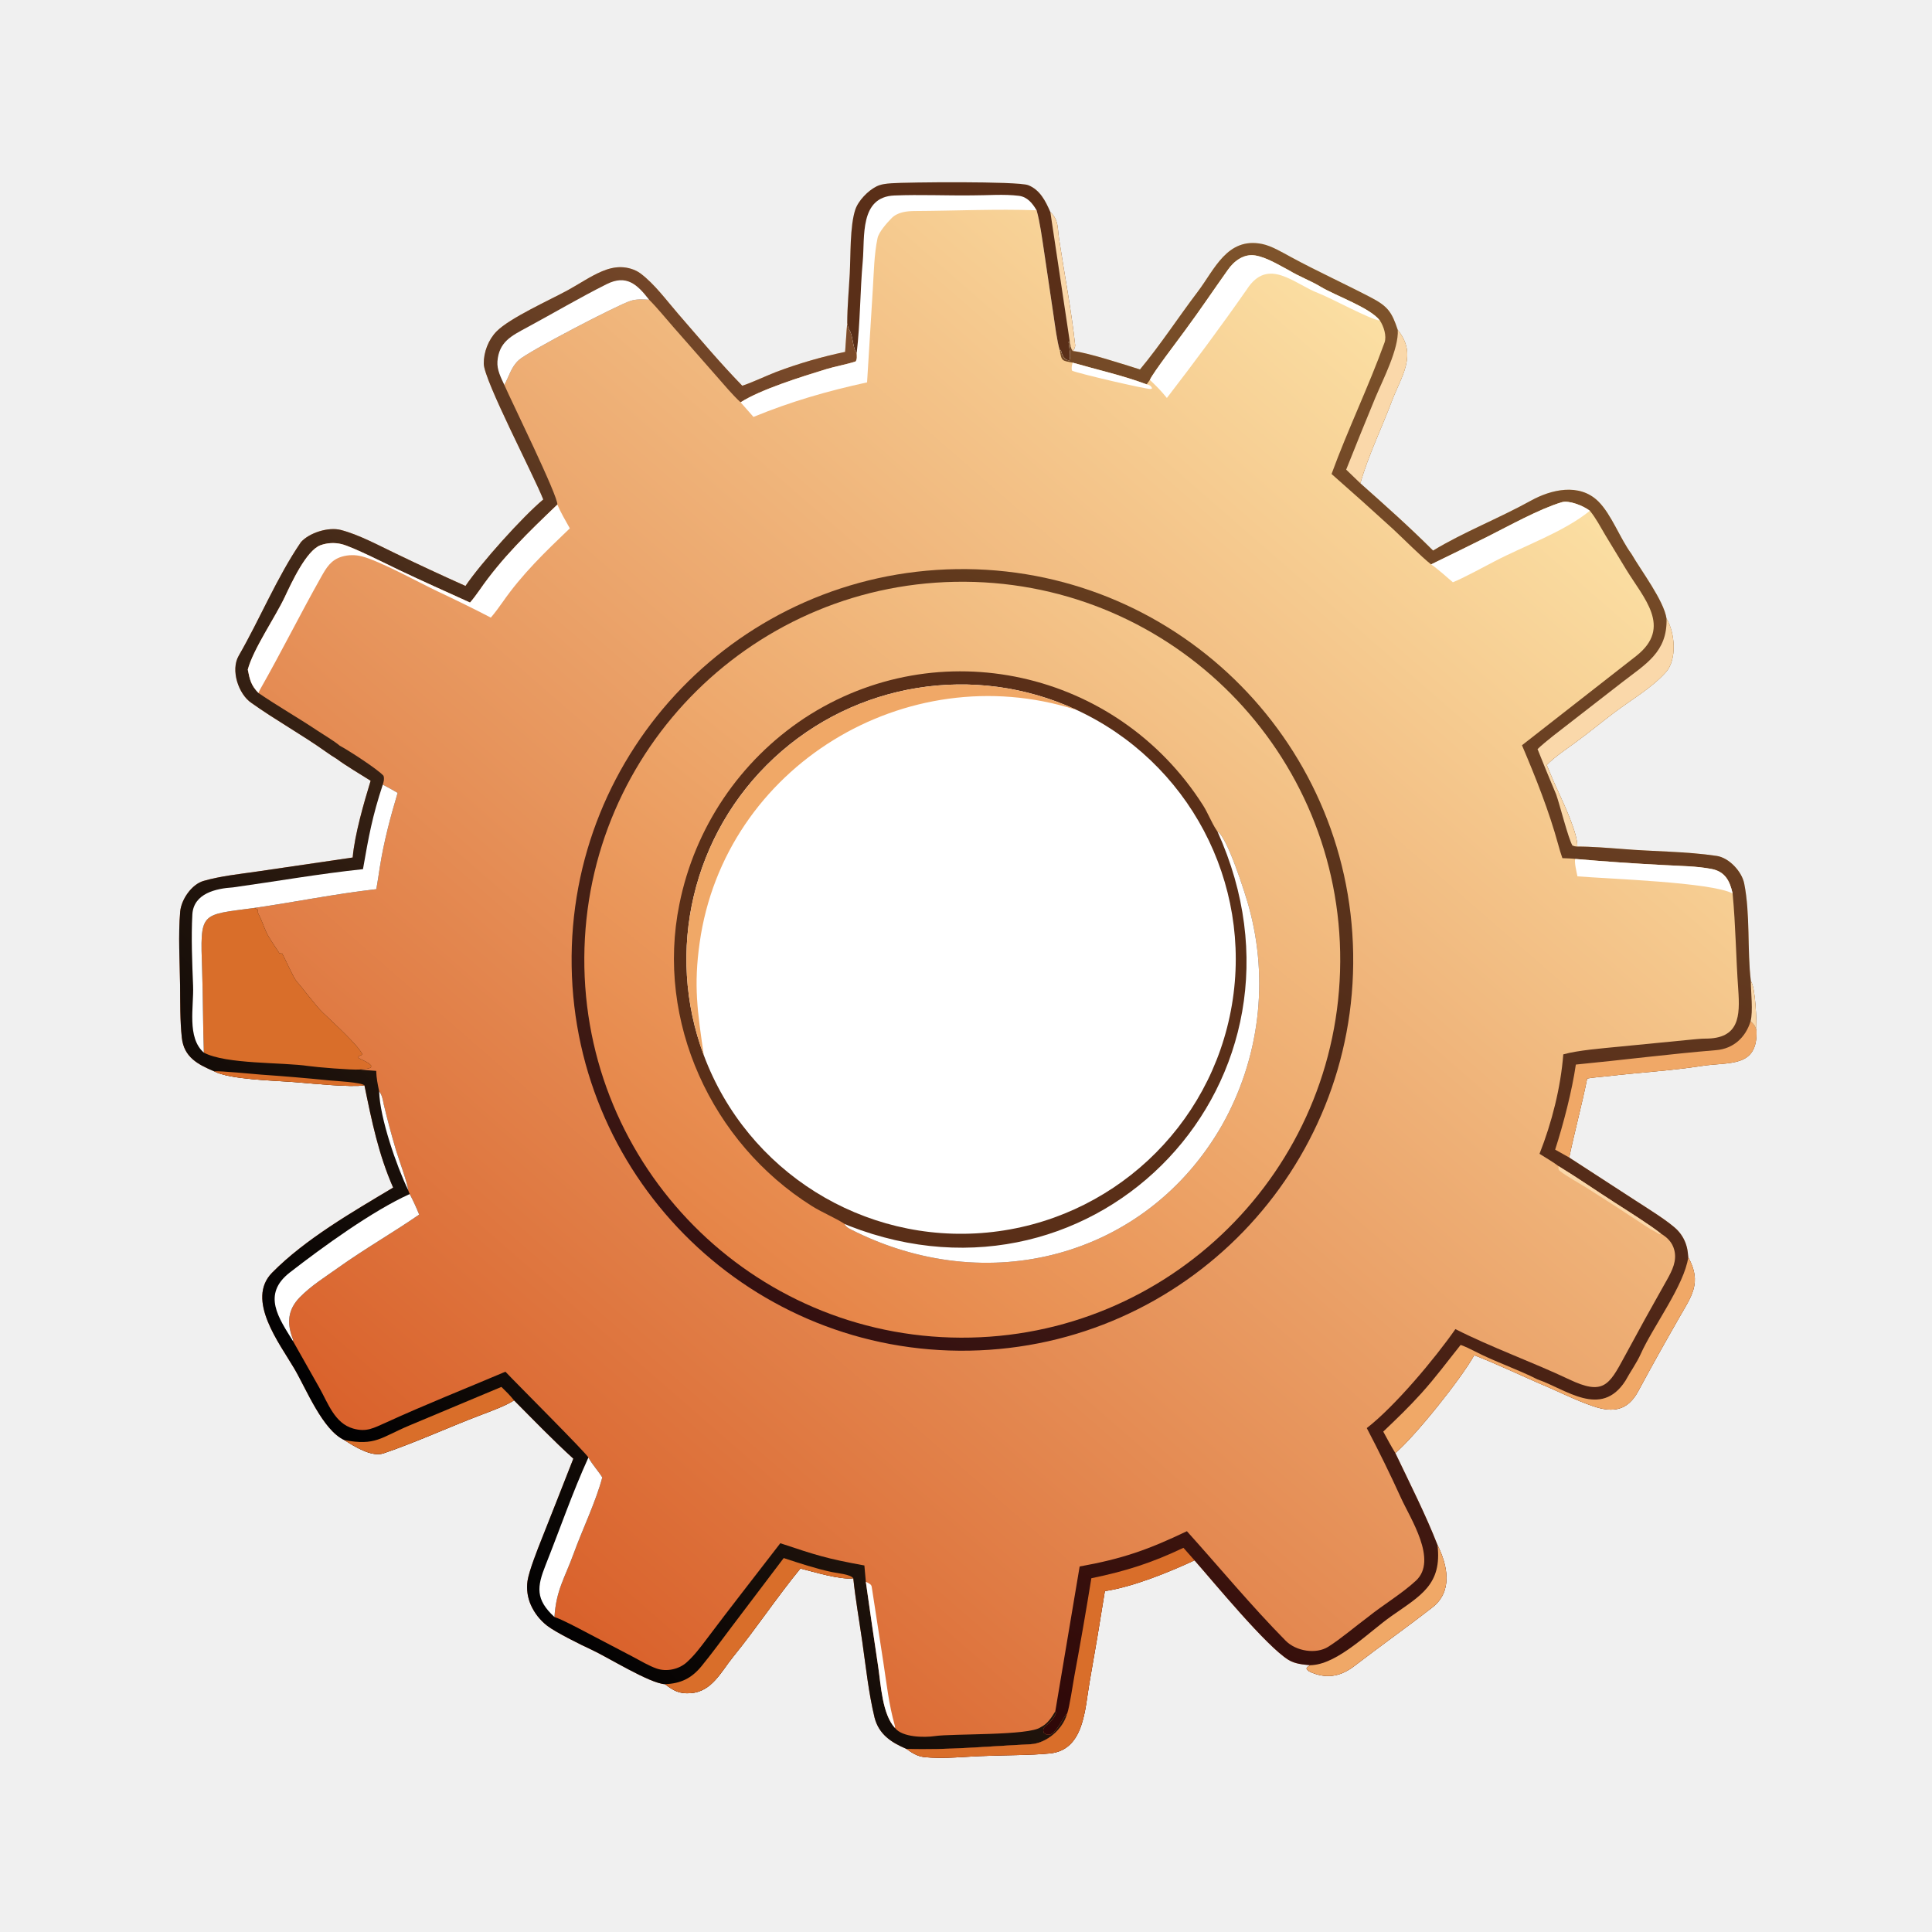
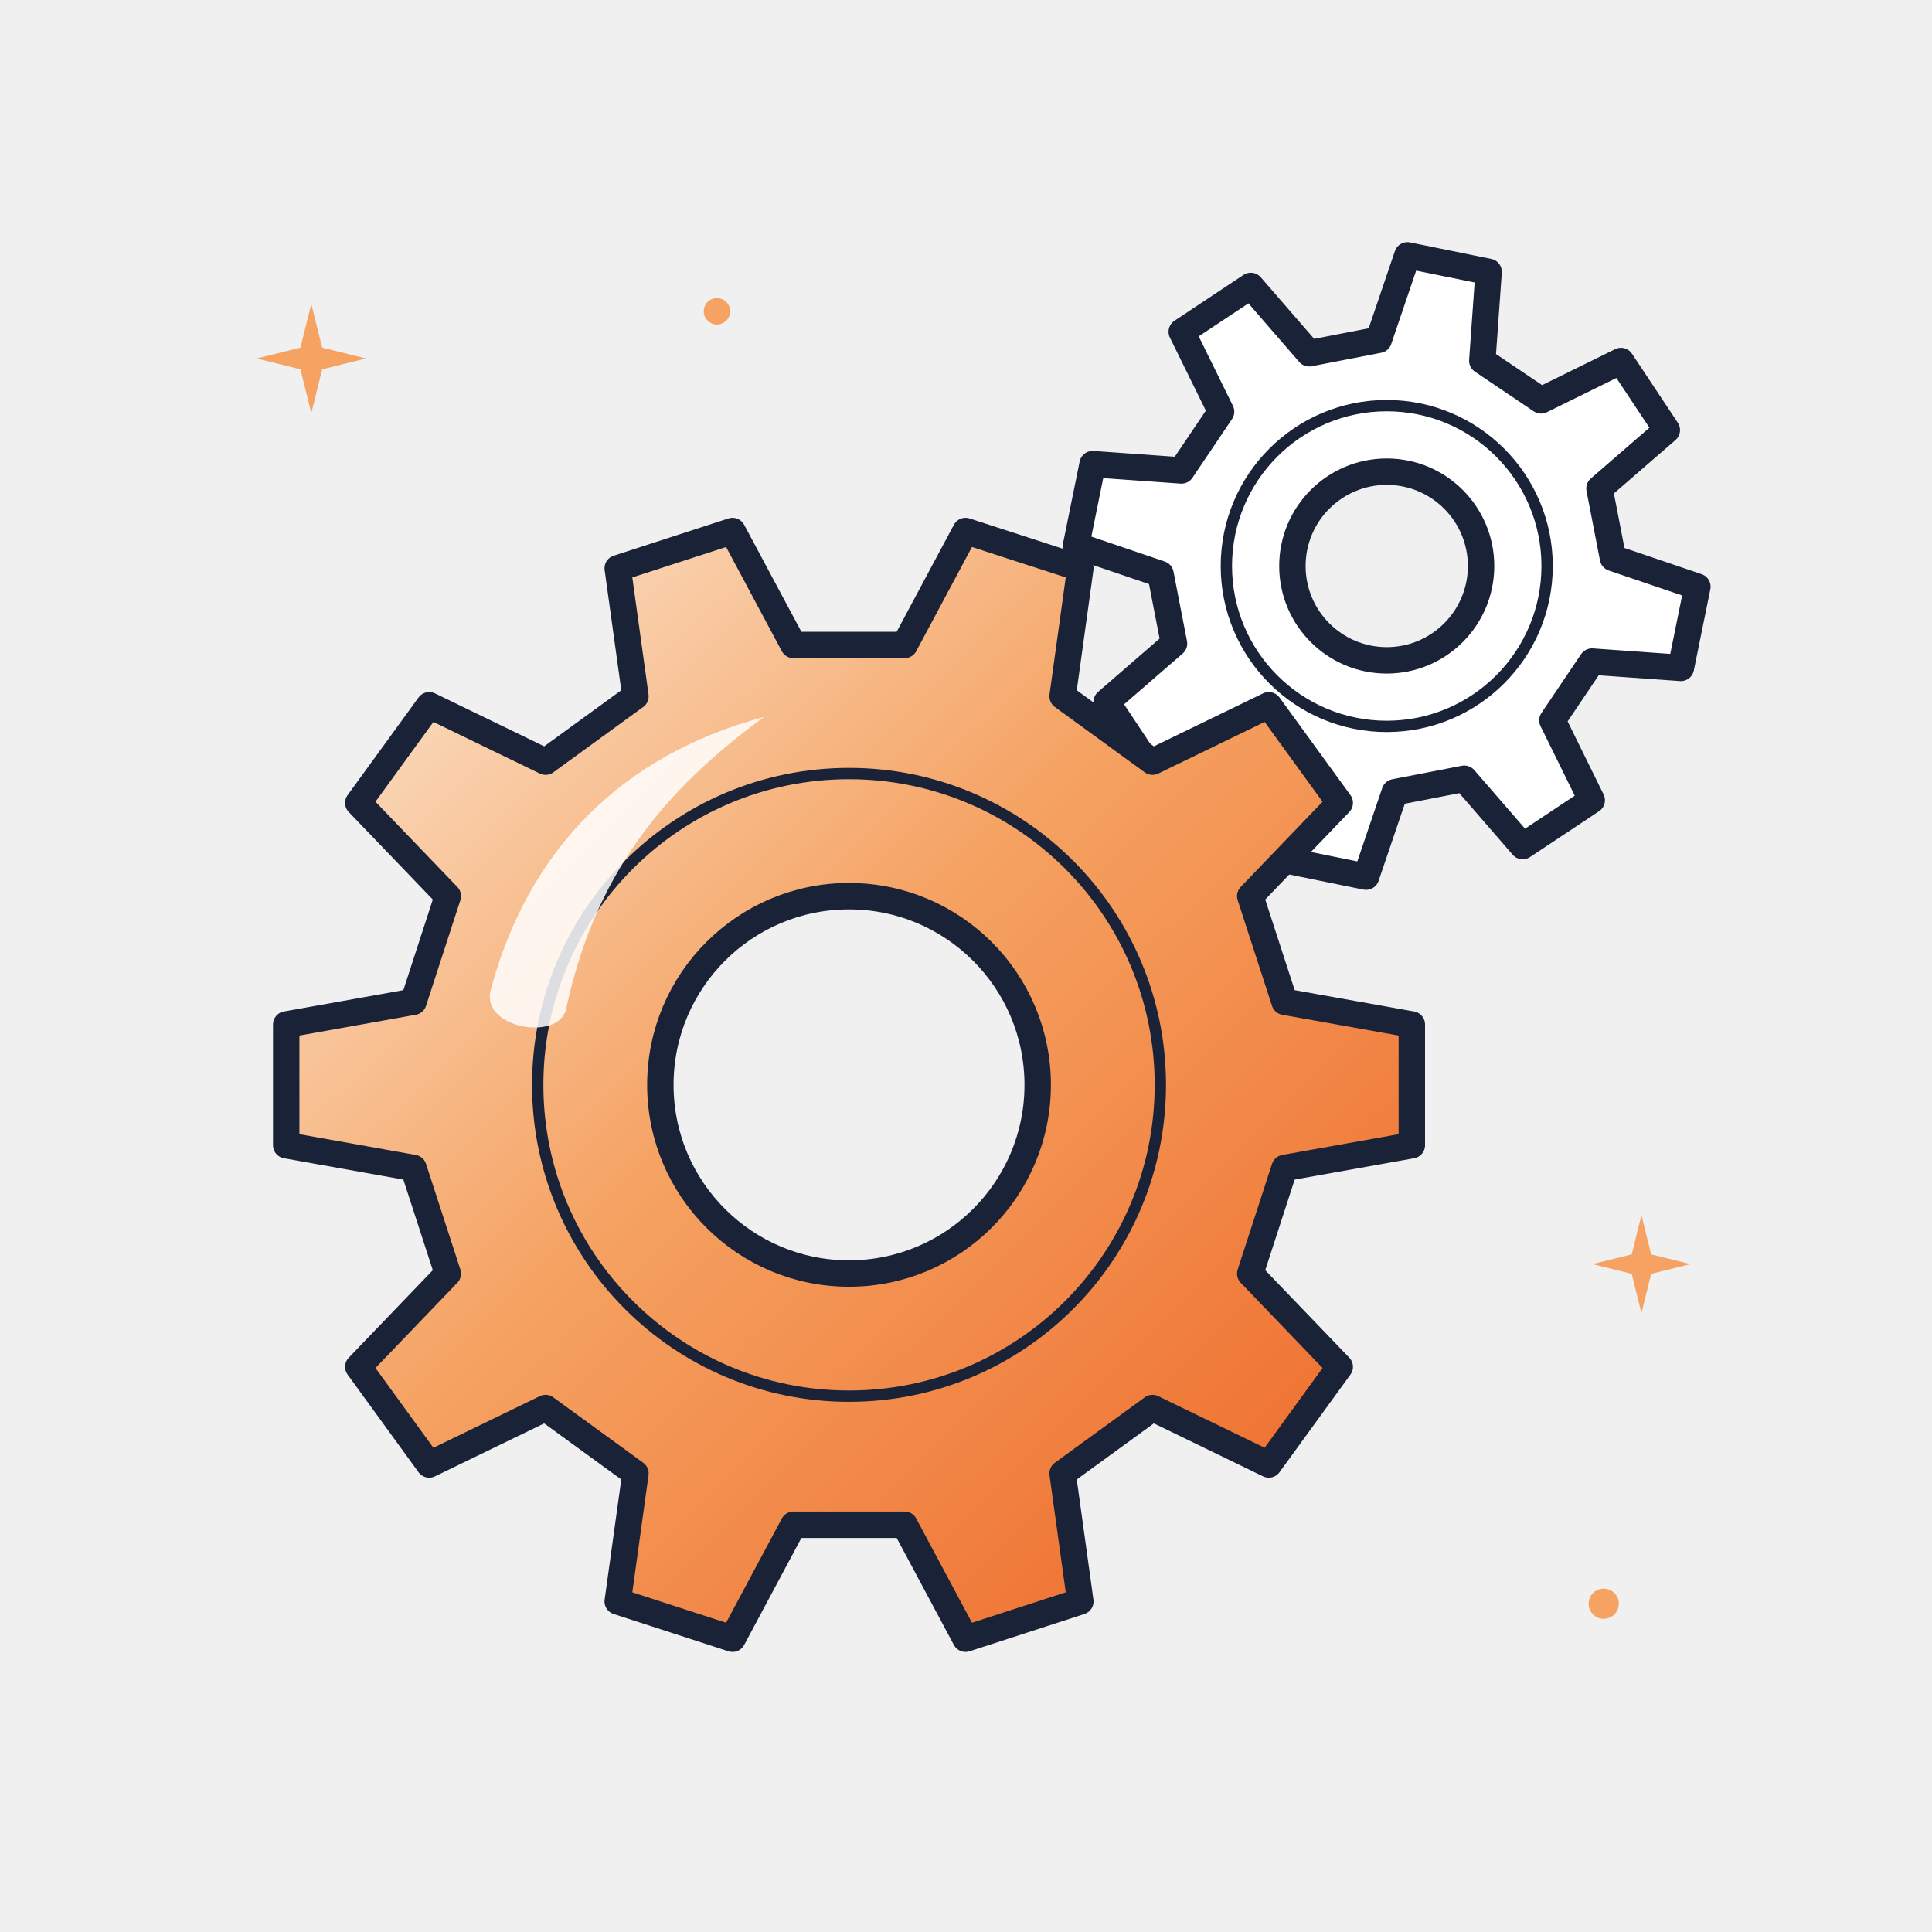
- <svg xmlns="http://www.w3.org/2000/svg" height="1024" preserveAspectRatio="none" style="display: block;" version="1.1" viewBox="0 0 2048 2048" width="1024">
+ <svg xmlns="http://www.w3.org/2000/svg" width="1024" height="1024" viewBox="0 0 2048 2048">
  <defs>
-     <linearGradient gradientUnits="userSpaceOnUse" id="Gradient1" x1="770.397" x2="1267.99" y1="1328.15" y2="703.364">
-       <stop class="stop0" offset="0" stop-color="rgb(230,132,71)" stop-opacity="1" />
-       <stop class="stop1" offset="1" stop-color="rgb(244,198,139)" stop-opacity="1" />
-     </linearGradient>
-     <linearGradient gradientUnits="userSpaceOnUse" id="Gradient2" x1="835.229" x2="1203.77" y1="1387.18" y2="645.861">
-       <stop class="stop0" offset="0" stop-color="rgb(52,16,16)" stop-opacity="1" />
-       <stop class="stop1" offset="1" stop-color="rgb(100,60,30)" stop-opacity="1" />
-     </linearGradient>
-     <linearGradient gradientUnits="userSpaceOnUse" id="Gradient3" x1="1077.01" x2="1649.25" y1="1825.92" y2="383.063">
-       <stop class="stop0" offset="0" stop-color="rgb(46,7,8)" stop-opacity="1" />
-       <stop class="stop1" offset="1" stop-color="rgb(126,83,43)" stop-opacity="1" />
-     </linearGradient>
-     <linearGradient gradientUnits="userSpaceOnUse" id="Gradient4" x1="376.271" x2="1234.58" y1="1541.18" y2="679.123">
-       <stop class="stop0" offset="0" stop-color="rgb(0,0,1)" stop-opacity="1" />
-       <stop class="stop1" offset="1" stop-color="rgb(127,77,44)" stop-opacity="1" />
-     </linearGradient>
-     <linearGradient gradientUnits="userSpaceOnUse" id="Gradient5" x1="499.745" x2="1557.27" y1="1637.06" y2="421.916">
-       <stop class="stop0" offset="0" stop-color="rgb(217,97,43)" stop-opacity="1" />
-       <stop class="stop1" offset="1" stop-color="rgb(251,223,163)" stop-opacity="1" />
+     <linearGradient gradientUnits="userSpaceOnUse" id="g" x1="380" y1="620" x2="1420" y2="1680">
+       <stop offset="0" stop-color="#FBE3CB" />
+       <stop offset="0.45" stop-color="#F5A262" />
+       <stop offset="1" stop-color="#EE6A2A" />
    </linearGradient>
  </defs>
-   <path d="M 898.077 342.652 C 898.122 325.146 899.854 307.424 900.773 289.931 C 901.779 270.78 900.881 240.098 906.513 222.576 C 909.666 212.766 920.106 202.079 929.129 197.597 C 934.05 195.153 939.599 194.67 945.002 194.264 C 960.957 193.066 1078.98 191.961 1089.96 196.282 C 1102.46 201.204 1108.39 213.182 1113.4 224.717 C 1122.37 233.385 1120.83 241.209 1122.62 252.991 C 1128.29 290.512 1135.55 327.841 1139.7 365.581 C 1139.93 367.775 1138.62 370.283 1137.69 372.162 C 1152.37 373.588 1192.58 386.646 1208.43 391.641 C 1230.14 365.534 1249.04 336.406 1269.82 309.003 C 1287.44 285.776 1300.8 251.187 1337.83 258.617 C 1348.04 260.665 1359.44 267.661 1368.7 272.611 C 1396.44 287.657 1425.23 300.718 1453.21 315.324 C 1471.4 324.82 1475.41 330.928 1481.71 349.79 C 1503.14 376.153 1485.11 399.365 1475.5 424.999 C 1464.84 453.419 1450.25 483.264 1442.04 512.324 C 1468.54 535.856 1493.98 558.499 1519.12 583.613 C 1551.96 563.783 1588.77 549.56 1622.94 530.657 C 1643.82 519.109 1674.07 511.503 1694.31 531.535 C 1708.18 545.262 1717.53 571.209 1729.35 587.055 C 1739.81 605.25 1763.77 636.569 1766.62 655.853 C 1775.54 670.444 1777.93 699.075 1766 712.449 C 1750.69 729.63 1728.35 742.219 1710.1 756.2 C 1696.82 766.271 1684.52 776.413 1671.09 786.271 C 1661.6 793.241 1647.37 802.77 1639.6 810.951 C 1643.79 821.001 1647.81 830.859 1652.53 840.685 C 1658.71 854.264 1672.31 883.527 1672.06 897.394 C 1686.9 897.351 1704.73 898.84 1719.75 899.957 C 1752.75 902.711 1787.09 902.43 1819.7 907.287 C 1833.09 909.281 1846.42 923.962 1848.92 936.488 C 1855.47 969.362 1852 1007.01 1855.97 1040.01 C 1861.12 1047.26 1861.91 1082.59 1862.01 1092.41 C 1863.27 1132.18 1833.15 1125.45 1804.01 1129.95 C 1770.98 1135.05 1736.74 1136.97 1703.52 1140.88 C 1696.54 1141.7 1689.34 1142.02 1682.48 1143.28 C 1676.79 1171.45 1669.27 1199.18 1663.43 1227.02 L 1733.75 1272.67 C 1745.32 1280.22 1769.61 1295.09 1778.29 1304.13 C 1783.15 1309.27 1786.58 1315.6 1788.22 1322.48 C 1788.94 1325.49 1789.46 1329.63 1789.64 1332.73 C 1804.48 1360.03 1793.15 1373.77 1779.36 1397.91 C 1764.89 1423.23 1750.56 1448.75 1736.73 1474.5 C 1725.59 1495.24 1710.23 1497.98 1688.49 1490.55 C 1669.01 1483.89 1650.17 1474.04 1630.89 1466.13 C 1609.29 1456.66 1584.53 1445 1562.74 1436.59 C 1548.99 1461.43 1500.55 1521.92 1479.13 1540.31 C 1493.78 1571.01 1511.47 1606 1523.79 1637.68 C 1534.7 1659.86 1540.2 1686.93 1518.38 1703.93 C 1491.29 1725.02 1463.36 1744.73 1436.14 1765.71 C 1422.49 1776.24 1408.57 1779.91 1391.73 1773.51 C 1388.48 1772.23 1386.56 1771.61 1384.91 1768.64 C 1386.4 1766.39 1386.66 1766.54 1389.09 1765.2 C 1381.26 1764.49 1372.8 1763.8 1365.94 1759.6 C 1342.5 1745.28 1287.09 1677.72 1266.23 1654.05 C 1238.78 1666.73 1201.31 1682.07 1171.2 1686.65 C 1166.08 1718.92 1160.67 1751.13 1154.95 1783.3 C 1149.98 1811.54 1149.44 1855.25 1112.66 1858.73 C 1090.7 1860.8 1068.56 1860.39 1046.52 1861.29 C 1024.8 1861.77 1000.26 1864.92 979.045 1862.47 C 972.115 1861.67 966.287 1857.68 960.727 1853.86 C 944.96 1847.14 931.737 1838.64 927.101 1820.85 C 920.74 1794.59 917.881 1766.86 914.02 1740.02 C 910.871 1718.12 906.786 1694.96 904.53 1673.07 C 890.485 1674.77 862.802 1666.32 848.473 1662.66 C 823.704 1692.81 801.925 1725.82 777.305 1756.09 C 764.344 1772.02 754.709 1793.34 731.943 1794.84 C 719.695 1795.64 714.189 1792.19 704.93 1785.34 C 688.315 1784.38 643.833 1756.4 626.473 1748.49 C 615.921 1743.68 588.726 1730.15 580.014 1723.34 C 572.557 1717.58 566.636 1710.06 562.776 1701.46 C 559.208 1693.46 557.962 1684.61 559.181 1675.93 C 560.765 1665.24 569.745 1642.67 574.118 1631.6 C 585.364 1603.1 596.644 1574.84 607.749 1546.25 C 586.131 1526.57 565.546 1505.21 544.905 1484.44 C 536.204 1490.12 519.767 1496.14 509.677 1499.97 C 475.231 1513.02 441.44 1528.73 406.637 1540.56 C 393.835 1544.92 375.4 1533.07 364.949 1526.53 C 341.934 1515.79 325.011 1473.04 312.026 1450.87 C 296.45 1424.27 260.252 1377.75 288.432 1349.13 C 323.545 1313.47 373.954 1284.51 416.754 1258.91 C 401.13 1223.31 394.072 1188.33 386.334 1150.55 C 371.19 1152.75 329.285 1148.48 313.109 1147.14 C 292.343 1145.42 243.789 1144.56 226.924 1135.63 C 209.885 1128.36 194.988 1120.84 192.748 1099.98 C 190.785 1081.71 191.107 1062.87 190.895 1044.42 C 190.597 1018.47 188.801 991.85 191.038 966.036 C 192.361 953.267 203.168 937.426 215.839 933.802 C 234.126 928.572 253.649 926.614 272.467 923.864 L 373.865 908.994 C 375.956 884.708 385.748 851.073 392.888 827.622 C 382.861 821.236 366.045 811.347 357.183 804.607 C 353.473 802.422 349.057 799.446 345.522 796.926 C 319.926 778.68 292.02 763.337 266.535 745.133 C 252.807 735.914 244.266 710.353 253.024 695.173 C 275.61 656.021 293.567 611.899 319.018 574.661 C 327.841 564.777 348.061 558.38 361.239 561.771 C 380.406 566.704 401.497 578.187 419.504 586.769 C 443.982 598.578 468.628 610.034 493.434 621.136 C 509.542 597.262 553.999 547.682 575.89 529.461 C 565.672 503.518 513.07 403.202 512.822 385.602 C 512.65 373.369 517.75 360.064 526.364 351.321 C 540.413 337.063 582.336 318.294 601.827 307.664 C 613.827 301.12 625.444 293.024 638.02 287.67 C 644.379 284.963 651.21 283.117 658.164 283.22 C 665.246 283.325 673.165 285.553 678.881 289.823 C 693.871 301.022 706.748 318.713 719.019 332.852 C 741.142 358.345 763.298 384.736 786.833 408.9 C 795.635 406.203 813.175 397.987 822.81 394.273 C 846.575 385.318 870.997 378.213 895.857 373.024 C 896.709 362.833 897.108 352.955 898.077 342.652 z" fill="url(#Gradient5)" transform="translate(0,0)" />
-   <path d="M 575.89 529.461 C 565.672 503.518 513.07 403.202 512.822 385.602 C 512.65 373.369 517.75 360.064 526.364 351.321 C 540.413 337.063 582.336 318.294 601.827 307.664 C 613.827 301.12 625.444 293.024 638.02 287.67 C 644.379 284.963 651.21 283.117 658.164 283.22 C 665.246 283.325 673.165 285.553 678.881 289.823 C 693.871 301.022 706.748 318.713 719.019 332.852 C 741.142 358.345 763.298 384.736 786.833 408.9 C 795.635 406.203 813.175 397.987 822.81 394.273 C 846.575 385.318 870.997 378.213 895.857 373.024 C 896.709 362.833 897.108 352.955 898.077 342.652 C 898.703 345.454 899.109 347.989 900.68 350.372 C 904.125 355.597 904.119 370.229 908.145 374.119 C 908.205 377.44 908.8 380.673 906.983 383.18 C 896.672 386.483 885.099 388.467 875.518 391.408 C 850.418 399.111 806.247 412.823 785.062 426.468 C 776.799 418.976 766.924 407.146 759.363 398.557 L 713.931 346.835 C 706.642 338.496 695.694 325.179 688.11 317.747 C 681.361 317.336 675.043 316.862 668.471 318.92 C 654.411 323.323 559.701 372.684 549.972 381.656 C 541.615 389.362 539.834 398.681 534.601 408.027 C 541.44 423.888 592.08 526.742 590.793 534.89 C 560.444 563.975 532.184 591.036 508.199 625.757 C 505.384 629.833 501.446 635.091 498.253 638.726 C 472.971 627.196 447.83 616.068 422.752 604.11 C 409.883 597.974 373.69 579.589 362.068 576.779 C 354.711 574.982 346.988 575.379 339.853 577.922 C 324.745 583.36 308.898 617.989 301.878 632.862 C 291.757 654.306 268.477 688.02 262.661 709.796 C 264.792 720.488 266.058 726.426 273.974 734.595 C 294.081 748.338 315.764 760.677 336.059 774.228 C 342.029 778.215 355.301 786.177 360.141 790.475 C 368.861 795.013 400.928 815.746 406.545 822.372 C 407.591 825.889 406.816 828.238 405.77 831.769 C 411.24 834.65 416.202 837.265 421.497 840.477 C 413.713 866.61 406.86 892.357 402.622 919.319 C 401.42 926.971 400.307 934.961 398.915 942.552 C 354.883 947.559 312.748 956.252 269.467 962.458 C 273.042 963.924 273.67 963.447 273.48 967.739 C 277.602 975.661 279.048 980.99 282.426 988.417 C 285.116 994.334 292.533 1004.67 296.262 1010.59 L 299.178 1010.81 C 302.764 1017.36 310.988 1036.44 314.59 1040.47 C 322.12 1048.9 334.035 1065.48 342.048 1073.27 C 349.93 1080.94 380.428 1108.42 384.235 1117.87 L 380.009 1119.83 L 379.873 1121.4 C 384.372 1123.91 390.68 1126.05 393.462 1129.6 L 393.259 1131.46 C 389.271 1133.93 386.08 1132.34 381.348 1133.75 C 386.988 1134.24 393.198 1134.91 398.794 1135.18 C 399.073 1143.5 400.268 1148.69 401.92 1156.91 C 404.968 1160.58 405.792 1165.65 406.72 1170.42 C 410.586 1186.59 414.882 1202.66 419.601 1218.61 C 422.174 1227.3 432.536 1255.56 432.551 1261.24 C 432.957 1262.31 433.832 1264.86 434.31 1265.75 C 438.029 1272.83 441.377 1280.1 444.339 1287.53 C 416.148 1306.95 386.123 1324.07 358.204 1344.03 C 344.26 1354 330.034 1362.69 317.912 1375.06 C 305.05 1388.18 303.921 1402.28 310.257 1419.01 C 310.771 1420.36 310.63 1420.25 310.772 1421.95 L 338.464 1470.95 C 347.8 1487.54 354.734 1508.7 374.296 1514.3 C 388.767 1518.44 396.24 1513.61 409.351 1507.88 C 451.015 1488.79 493.621 1471.97 535.766 1454.06 C 545.808 1464.84 622.611 1541.44 623.716 1545.05 C 628.343 1553.23 633.969 1558.88 638.43 1566.14 C 631.698 1591.64 617.336 1621.36 608.168 1646.65 C 598.741 1672.66 589.605 1685.26 587.734 1714.11 C 595.762 1716.67 612.637 1725.75 620.637 1729.92 L 670.963 1756.29 C 678.796 1760.44 688.03 1765.97 696.232 1768.77 C 706.812 1772.38 719.899 1769.49 728.085 1762 C 735.804 1755.06 742.339 1746.44 748.597 1738.11 C 774.413 1703.74 800.983 1669.97 827.161 1635.89 C 865.237 1648.55 875.772 1652.09 916.28 1659.47 L 917.819 1676.76 C 922.018 1706.67 926.369 1736.56 930.874 1766.43 C 933.843 1786.3 935.192 1817.21 948.771 1831.79 C 956.587 1841.72 979.7 1841.98 990.818 1840.33 C 1009.6 1837.54 1091.22 1840.03 1103.25 1830.85 C 1110.4 1827.37 1114.75 1820.6 1118.66 1814.06 L 1119.53 1815.62 C 1114.77 1829.42 1102.78 1828.54 1106.67 1837.13 C 1110.5 1839.31 1108.48 1838.72 1113.03 1838.77 C 1121.39 1835.34 1126.13 1821.04 1131.3 1816.34 C 1126.97 1833.14 1109.12 1848.15 1092.48 1848.95 C 1050.29 1851 1002.61 1855.46 960.727 1853.86 C 944.96 1847.14 931.737 1838.64 927.101 1820.85 C 920.74 1794.59 917.881 1766.86 914.02 1740.02 C 910.871 1718.12 906.786 1694.96 904.53 1673.07 C 890.485 1674.77 862.802 1666.32 848.473 1662.66 C 823.704 1692.81 801.925 1725.82 777.305 1756.09 C 764.344 1772.02 754.709 1793.34 731.943 1794.84 C 719.695 1795.64 714.189 1792.19 704.93 1785.34 C 688.315 1784.38 643.833 1756.4 626.473 1748.49 C 615.921 1743.68 588.726 1730.15 580.014 1723.34 C 572.557 1717.58 566.636 1710.06 562.776 1701.46 C 559.208 1693.46 557.962 1684.61 559.181 1675.93 C 560.765 1665.24 569.745 1642.67 574.118 1631.6 C 585.364 1603.1 596.644 1574.84 607.749 1546.25 C 586.131 1526.57 565.546 1505.21 544.905 1484.44 C 536.204 1490.12 519.767 1496.14 509.677 1499.97 C 475.231 1513.02 441.44 1528.73 406.637 1540.56 C 393.835 1544.92 375.4 1533.07 364.949 1526.53 C 341.934 1515.79 325.011 1473.04 312.026 1450.87 C 296.45 1424.27 260.252 1377.75 288.432 1349.13 C 323.545 1313.47 373.954 1284.51 416.754 1258.91 C 401.13 1223.31 394.072 1188.33 386.334 1150.55 C 371.19 1152.75 329.285 1148.48 313.109 1147.14 C 292.343 1145.42 243.789 1144.56 226.924 1135.63 C 209.885 1128.36 194.988 1120.84 192.748 1099.98 C 190.785 1081.71 191.107 1062.87 190.895 1044.42 C 190.597 1018.47 188.801 991.85 191.038 966.036 C 192.361 953.267 203.168 937.426 215.839 933.802 C 234.126 928.572 253.649 926.614 272.467 923.864 L 373.865 908.994 C 375.956 884.708 385.748 851.073 392.888 827.622 C 382.861 821.236 366.045 811.347 357.183 804.607 C 353.473 802.422 349.057 799.446 345.522 796.926 C 319.926 778.68 292.02 763.337 266.535 745.133 C 252.807 735.914 244.266 710.353 253.024 695.173 C 275.61 656.021 293.567 611.899 319.018 574.661 C 327.841 564.777 348.061 558.38 361.239 561.771 C 380.406 566.704 401.497 578.187 419.504 586.769 C 443.982 598.578 468.628 610.034 493.434 621.136 C 509.542 597.262 553.999 547.682 575.89 529.461 z" fill="url(#Gradient4)" transform="translate(0,0)" />
-   <path d="M 216.094 1115.83 C 215.112 1087.16 215.205 1056.14 214.255 1028 C 212.159 965.951 211.864 970.224 269.467 962.458 C 273.042 963.924 273.67 963.447 273.48 967.739 C 277.602 975.661 279.048 980.99 282.426 988.417 C 285.116 994.334 292.533 1004.67 296.262 1010.59 L 299.178 1010.81 C 302.764 1017.36 310.988 1036.44 314.59 1040.47 C 322.12 1048.9 334.035 1065.48 342.048 1073.27 C 349.93 1080.94 380.428 1108.42 384.235 1117.87 L 380.009 1119.83 L 379.873 1121.4 C 384.372 1123.91 390.68 1126.05 393.462 1129.6 L 393.259 1131.46 C 389.271 1133.93 386.08 1132.34 381.348 1133.75 C 373.029 1134.38 335.291 1131.26 327.171 1130.05 C 299.298 1125.88 239.538 1128.34 216.094 1115.83 z" fill="rgb(217,110,42)" transform="translate(0,0)" />
-   <path d="M 405.77 831.769 C 411.24 834.65 416.202 837.265 421.497 840.477 C 413.713 866.61 406.86 892.357 402.622 919.319 C 401.42 926.971 400.307 934.961 398.915 942.552 C 354.883 947.559 312.748 956.252 269.467 962.458 C 211.864 970.224 212.159 965.951 214.255 1028 C 215.205 1056.14 215.112 1087.16 216.094 1115.83 C 197.866 1099.89 205.573 1067.3 204.676 1044.87 C 203.705 1020.56 202.592 993.322 203.899 969.467 C 205.135 946.892 229.217 941.811 246.999 940.672 C 293.127 934.241 338.478 926.235 384.774 921.344 C 390.879 886.391 394.655 865.408 405.77 831.769 z" fill="rgb(255,255,255)" transform="translate(0,0)" />
-   <path d="M 434.31 1265.75 C 438.029 1272.83 441.377 1280.1 444.339 1287.53 C 416.148 1306.95 386.123 1324.07 358.204 1344.03 C 344.26 1354 330.034 1362.69 317.912 1375.06 C 305.05 1388.18 303.921 1402.28 310.257 1419.01 C 310.771 1420.36 310.63 1420.25 310.772 1421.95 C 295.569 1397.28 277.219 1372.19 307.285 1348.84 C 341.547 1322.23 394.957 1283.43 434.31 1265.75 z" fill="rgb(255,255,255)" transform="translate(0,0)" />
-   <path d="M 534.601 408.027 C 530.907 400.057 526.704 392.05 527.304 383.182 C 528.864 362.331 542.315 355.94 558.479 347.21 C 586.792 331.918 614.27 315.668 643 301.258 C 664.022 290.714 675.411 301.35 688.11 317.747 C 681.361 317.336 675.043 316.862 668.471 318.92 C 654.411 323.323 559.701 372.684 549.972 381.656 C 541.615 389.362 539.834 398.681 534.601 408.027 z" fill="rgb(255,255,255)" transform="translate(0,0)" />
-   <path d="M 830.76 1651.6 C 847.666 1657.15 864.346 1662.68 881.768 1666.45 C 887.886 1667.77 901.448 1668.72 904.53 1673.07 C 890.485 1674.77 862.802 1666.32 848.473 1662.66 C 823.704 1692.81 801.925 1725.82 777.305 1756.09 C 764.344 1772.02 754.709 1793.34 731.943 1794.84 C 719.695 1795.64 714.189 1792.19 704.93 1785.34 C 721.711 1784.57 732.978 1779.17 743.567 1766.29 C 754.893 1752.51 765.392 1737.93 776.177 1723.71 L 830.76 1651.6 z" fill="rgb(217,110,42)" transform="translate(0,0)" />
-   <path d="M 587.734 1714.11 C 567.417 1695.39 569.204 1682.07 578.385 1658.99 C 593.519 1620.93 606.737 1582.4 623.716 1545.05 C 628.343 1553.23 633.969 1558.88 638.43 1566.14 C 631.698 1591.64 617.336 1621.36 608.168 1646.65 C 598.741 1672.66 589.605 1685.26 587.734 1714.11 z" fill="rgb(255,255,255)" transform="translate(0,0)" />
-   <path d="M 531.504 1470.18 C 536.898 1475.4 540.178 1478.65 544.905 1484.44 C 536.204 1490.12 519.767 1496.14 509.677 1499.97 C 475.231 1513.02 441.44 1528.73 406.637 1540.56 C 393.835 1544.92 375.4 1533.07 364.949 1526.53 C 398.131 1532.9 403.656 1523.84 433.481 1511.26 L 531.504 1470.18 z" fill="rgb(217,110,42)" transform="translate(0,0)" />
-   <path d="M 226.924 1135.63 C 234.709 1135.13 266.758 1138.39 276.679 1139.14 C 300.996 1140.82 325.285 1142.88 349.538 1145.31 C 356.16 1145.93 383.116 1147.3 386.334 1150.55 C 371.19 1152.75 329.285 1148.48 313.109 1147.14 C 292.343 1145.42 243.789 1144.56 226.924 1135.63 z" fill="rgb(217,110,42)" transform="translate(0,0)" />
-   <path d="M 401.92 1156.91 C 404.968 1160.58 405.792 1165.65 406.72 1170.42 C 410.586 1186.59 414.882 1202.66 419.601 1218.61 C 422.174 1227.3 432.536 1255.56 432.551 1261.24 C 420.397 1236.27 402.564 1184.75 401.92 1156.91 z" fill="rgb(255,255,255)" transform="translate(0,0)" />
-   <path d="M 1208.43 391.641 C 1230.14 365.534 1249.04 336.406 1269.82 309.003 C 1287.44 285.776 1300.8 251.187 1337.83 258.617 C 1348.04 260.665 1359.44 267.661 1368.7 272.611 C 1396.44 287.657 1425.23 300.718 1453.21 315.324 C 1471.4 324.82 1475.41 330.928 1481.71 349.79 C 1503.14 376.153 1485.11 399.365 1475.5 424.999 C 1464.84 453.419 1450.25 483.264 1442.04 512.324 C 1468.54 535.856 1493.98 558.499 1519.12 583.613 C 1551.96 563.783 1588.77 549.56 1622.94 530.657 C 1643.82 519.109 1674.07 511.503 1694.31 531.535 C 1708.18 545.262 1717.53 571.209 1729.35 587.055 C 1739.81 605.25 1763.77 636.569 1766.62 655.853 C 1775.54 670.444 1777.93 699.075 1766 712.449 C 1750.69 729.63 1728.35 742.219 1710.1 756.2 C 1696.82 766.271 1684.52 776.413 1671.09 786.271 C 1661.6 793.241 1647.37 802.77 1639.6 810.951 C 1643.79 821.001 1647.81 830.859 1652.53 840.685 C 1658.71 854.264 1672.31 883.527 1672.06 897.394 C 1686.9 897.351 1704.73 898.84 1719.75 899.957 C 1752.75 902.711 1787.09 902.43 1819.7 907.287 C 1833.09 909.281 1846.42 923.962 1848.92 936.488 C 1855.47 969.362 1852 1007.01 1855.97 1040.01 C 1861.12 1047.26 1861.91 1082.59 1862.01 1092.41 C 1863.27 1132.18 1833.15 1125.45 1804.01 1129.95 C 1770.98 1135.05 1736.74 1136.97 1703.52 1140.88 C 1696.54 1141.7 1689.34 1142.02 1682.48 1143.28 C 1676.79 1171.45 1669.27 1199.18 1663.43 1227.02 L 1733.75 1272.67 C 1745.32 1280.22 1769.61 1295.09 1778.29 1304.13 C 1783.15 1309.27 1786.58 1315.6 1788.22 1322.48 C 1788.94 1325.49 1789.46 1329.63 1789.64 1332.73 C 1804.48 1360.03 1793.15 1373.77 1779.36 1397.91 C 1764.89 1423.23 1750.56 1448.75 1736.73 1474.5 C 1725.59 1495.24 1710.23 1497.98 1688.49 1490.55 C 1669.01 1483.89 1650.17 1474.04 1630.89 1466.13 C 1609.29 1456.66 1584.53 1445 1562.74 1436.59 C 1548.99 1461.43 1500.55 1521.92 1479.13 1540.31 C 1493.78 1571.01 1511.47 1606 1523.79 1637.68 C 1534.7 1659.86 1540.2 1686.93 1518.38 1703.93 C 1491.29 1725.02 1463.36 1744.73 1436.14 1765.71 C 1422.49 1776.24 1408.57 1779.91 1391.73 1773.51 C 1388.48 1772.23 1386.56 1771.61 1384.91 1768.64 C 1386.4 1766.39 1386.66 1766.54 1389.09 1765.2 C 1381.26 1764.49 1372.8 1763.8 1365.94 1759.6 C 1342.5 1745.28 1287.09 1677.72 1266.23 1654.05 C 1238.78 1666.73 1201.31 1682.07 1171.2 1686.65 C 1166.08 1718.92 1160.67 1751.13 1154.95 1783.3 C 1149.98 1811.54 1149.44 1855.25 1112.66 1858.73 C 1090.7 1860.8 1068.56 1860.39 1046.52 1861.29 C 1024.8 1861.77 1000.26 1864.92 979.045 1862.47 C 972.115 1861.67 966.287 1857.68 960.727 1853.86 C 1002.61 1855.46 1050.29 1851 1092.48 1848.95 C 1109.12 1848.15 1126.97 1833.14 1131.3 1816.34 C 1126.13 1821.04 1121.39 1835.34 1113.03 1838.77 C 1108.48 1838.72 1110.5 1839.31 1106.67 1837.13 C 1102.78 1828.54 1114.77 1829.42 1119.53 1815.62 L 1118.66 1814.06 L 1144.47 1660.55 C 1189.86 1652.34 1216.8 1642.92 1258.17 1623.15 C 1293.02 1661.85 1326.28 1702.14 1362.81 1739.18 C 1373.98 1750.5 1395.17 1753.78 1408.09 1745.58 C 1421.97 1736.77 1436.69 1724.03 1450.09 1714.12 C 1466.02 1701.29 1486.06 1689.38 1500.93 1675.6 C 1524.39 1653.88 1494.99 1609.66 1485.05 1587.76 C 1473.62 1562.58 1461.4 1537.75 1448.84 1513.83 C 1478.65 1490.78 1521.1 1440.06 1542.79 1408.91 C 1581.08 1428.38 1624.41 1443.75 1663.43 1462.25 C 1699.46 1479.33 1705.6 1468.58 1721.93 1438.31 L 1743.41 1398.92 C 1751.23 1384.69 1759.32 1370.61 1767.2 1356.41 C 1772.58 1346.72 1777.77 1336.52 1774.82 1325.1 C 1772.73 1316.97 1767.6 1311.9 1760.63 1307.67 C 1750.07 1299.09 1723.41 1282.32 1711.45 1274.64 C 1692.33 1262.36 1671.3 1247.81 1652.1 1236.15 C 1648.13 1232.9 1636.75 1226.12 1631.95 1223.09 C 1644.96 1190.21 1654.4 1152.94 1657.15 1117.68 C 1672.47 1113.34 1698.58 1111.27 1714.88 1109.66 L 1789.64 1102.34 C 1794.35 1101.9 1803.49 1100.93 1807.74 1100.97 C 1843.77 1101.1 1844.63 1077.2 1842.6 1048.8 C 1840.18 1014.81 1839.88 980.961 1836.65 947.106 C 1833.73 934.081 1828.86 923.947 1814.34 921.143 C 1798.19 918.026 1781.01 918.023 1764.52 917.054 C 1732.92 915.442 1701.35 913.261 1669.82 910.512 C 1668.25 910.087 1658.46 909.776 1656.2 909.668 C 1654.6 905.27 1653.16 900.292 1651.91 895.742 C 1641.95 859.351 1628.11 824.718 1613.36 789.994 L 1734.67 695.189 C 1773.01 664.767 1742.31 634.148 1723.53 603.229 L 1701.78 567.352 C 1696.82 558.997 1691.49 548.778 1685.34 541.457 C 1678.23 536.057 1663.21 530.069 1655.47 532.403 C 1631.47 539.643 1599.43 557.534 1576.8 568.887 C 1556.93 578.801 1537 588.596 1517.02 598.271 C 1506.86 590.39 1487.44 570.814 1476.73 560.87 C 1455.19 541.173 1433.44 521.698 1411.5 502.449 C 1428.63 455.542 1450.74 409.967 1467.67 363.091 C 1470.14 356.249 1466.79 345.783 1462.78 339.834 C 1452.35 326.076 1415.4 313.397 1399.65 303.806 C 1389.89 297.863 1376.51 292.786 1366.51 286.638 C 1355.45 280.878 1342.86 272.845 1330.54 270.8 C 1318.5 268.8 1307.98 276.786 1301.53 286.139 C 1286.35 307.486 1271.77 329.253 1256.17 350.304 C 1249.38 359.768 1222.55 394.651 1218.9 402.685 L 1215.51 407.439 C 1189.7 397.809 1163.42 392.031 1137 384.415 C 1126.14 382.281 1125.28 383.136 1123.49 371.659 L 1124.41 370.782 C 1125.62 375.265 1127.72 381.997 1133.57 381.938 C 1135.35 378.238 1133.31 366.979 1132.71 362.532 L 1133.97 361.818 C 1134.62 365.024 1135.18 370.447 1137.69 372.162 C 1152.37 373.588 1192.58 386.646 1208.43 391.641 z" fill="url(#Gradient3)" transform="translate(0,0)" />
-   <path d="M 1629.84 1462.24 C 1659.63 1472.31 1697.05 1503.95 1722.96 1463.77 C 1727.71 1455.03 1735.26 1444.23 1739.24 1435.28 C 1751.99 1406.61 1785.48 1362.37 1789.64 1332.73 C 1804.48 1360.03 1793.15 1373.77 1779.36 1397.91 C 1764.89 1423.23 1750.56 1448.75 1736.73 1474.5 C 1725.59 1495.24 1710.23 1497.98 1688.49 1490.55 C 1669.01 1483.89 1650.17 1474.04 1630.89 1466.13 C 1609.29 1456.66 1584.53 1445 1562.74 1436.59 C 1548.99 1461.43 1500.55 1521.92 1479.13 1540.31 C 1474.51 1532.8 1470.5 1525.3 1466.31 1517.56 C 1480.72 1503.81 1493.28 1491.8 1506.57 1477.08 C 1521.9 1460.1 1534.19 1443.33 1548.34 1425.68 C 1553.19 1427.39 1558.6 1429.98 1563.18 1432.36 C 1584.61 1443.5 1608.43 1451.33 1629.84 1462.24 z" fill="rgb(240,168,103)" transform="translate(0,0)" />
-   <path d="M 1254.49 1640.75 L 1266.23 1654.05 C 1238.78 1666.73 1201.31 1682.07 1171.2 1686.65 C 1166.08 1718.92 1160.67 1751.13 1154.95 1783.3 C 1149.98 1811.54 1149.44 1855.25 1112.66 1858.73 C 1090.7 1860.8 1068.56 1860.39 1046.52 1861.29 C 1024.8 1861.77 1000.26 1864.92 979.045 1862.47 C 972.115 1861.67 966.287 1857.68 960.727 1853.86 C 1002.61 1855.46 1050.29 1851 1092.48 1848.95 C 1109.12 1848.15 1126.97 1833.14 1131.3 1816.34 C 1133.69 1809.74 1137.32 1785.21 1138.91 1776.45 C 1145.3 1742.04 1151.29 1707.56 1156.87 1673.01 C 1193.26 1665.51 1220.57 1656.86 1254.49 1640.75 z" fill="rgb(217,110,42)" transform="translate(0,0)" />
-   <path d="M 1855.7 1082.47 C 1860.25 1087.14 1860.03 1086.59 1862.01 1092.41 C 1863.27 1132.18 1833.15 1125.45 1804.01 1129.95 C 1770.98 1135.05 1736.74 1136.97 1703.52 1140.88 C 1696.54 1141.7 1689.34 1142.02 1682.48 1143.28 C 1676.79 1171.45 1669.27 1199.18 1663.43 1227.02 C 1658.48 1224.21 1653.51 1221.42 1648.53 1218.66 C 1657.25 1191.69 1666.46 1156.16 1670.46 1128.48 C 1719.83 1123.7 1769.73 1117.28 1819.27 1113.19 C 1837.28 1111.71 1850.45 1099.89 1855.7 1082.47 z" fill="rgb(240,168,103)" transform="translate(0,0)" />
-   <path d="M 1766.62 655.853 C 1775.54 670.444 1777.93 699.075 1766 712.449 C 1750.69 729.63 1728.35 742.219 1710.1 756.2 C 1696.82 766.271 1684.52 776.413 1671.09 786.271 C 1661.6 793.241 1647.37 802.77 1639.6 810.951 C 1643.79 821.001 1647.81 830.859 1652.53 840.685 C 1658.71 854.264 1672.31 883.527 1672.06 897.394 C 1669.4 897.22 1669.38 897.177 1666.85 896.316 C 1662.29 888.436 1653.62 853.534 1649.6 842.163 C 1642.87 826.196 1636.28 810.164 1629.86 794.069 C 1638.68 785.661 1653.11 774.875 1662.85 767.271 L 1719.53 723.254 C 1744.47 703.861 1767.5 691.458 1766.62 655.853 z" fill="rgb(250,216,170)" transform="translate(0,0)" />
-   <path d="M 1523.79 1637.68 C 1534.7 1659.86 1540.2 1686.93 1518.38 1703.93 C 1491.29 1725.02 1463.36 1744.73 1436.14 1765.71 C 1422.49 1776.24 1408.57 1779.91 1391.73 1773.51 C 1388.48 1772.23 1386.56 1771.61 1384.91 1768.64 C 1386.4 1766.39 1386.66 1766.54 1389.09 1765.2 C 1389.83 1765.17 1390.56 1765.13 1391.3 1765.07 C 1419.2 1762.95 1451.63 1729.52 1475.02 1713.08 C 1505.77 1691.47 1528.85 1679.91 1523.79 1637.68 z" fill="rgb(240,168,103)" transform="translate(0,0)" />
-   <path d="M 1481.71 349.79 C 1503.14 376.153 1485.11 399.365 1475.5 424.999 C 1464.84 453.419 1450.25 483.264 1442.04 512.324 L 1427 497.826 C 1437.14 472.31 1447.45 446.866 1457.95 421.494 C 1466.16 402.005 1482.82 369.838 1481.71 349.79 z" fill="rgb(250,216,170)" transform="translate(0,0)" />
-   <path d="M 1855.97 1040.01 C 1861.12 1047.26 1861.91 1082.59 1862.01 1092.41 C 1860.03 1086.59 1860.25 1087.14 1855.7 1082.47 C 1858.42 1072.17 1856 1052.01 1855.97 1040.01 z" fill="rgb(250,216,170)" transform="translate(0,0)" />
-   <path d="M 898.077 342.652 C 898.122 325.146 899.854 307.424 900.773 289.931 C 901.779 270.78 900.881 240.098 906.513 222.576 C 909.666 212.766 920.106 202.079 929.129 197.597 C 934.05 195.153 939.599 194.67 945.002 194.264 C 960.957 193.066 1078.98 191.961 1089.96 196.282 C 1102.46 201.204 1108.39 213.182 1113.4 224.717 C 1122.37 233.385 1120.83 241.209 1122.62 252.991 C 1128.29 290.512 1135.55 327.841 1139.7 365.581 C 1139.93 367.775 1138.62 370.283 1137.69 372.162 C 1135.18 370.447 1134.62 365.024 1133.97 361.818 L 1132.71 362.532 C 1133.31 366.979 1135.35 378.238 1133.57 381.938 C 1127.72 381.997 1125.62 375.265 1124.41 370.782 L 1123.49 371.659 C 1120.56 362.37 1118.22 343.884 1116.76 334.022 L 1106.65 265.808 C 1104.7 253.048 1102.35 235.028 1098.84 222.91 C 1056.46 221.361 1012.59 223.485 970.117 223.682 C 961.111 223.724 951.232 224.784 944.837 231.562 C 940.087 236.385 931.605 245.938 930.217 252.466 C 926.598 269.478 926.31 289.169 925.217 306.606 L 919.137 405.328 C 876.663 414.614 838.89 425.487 798.723 441.951 C 794.214 436.751 789.66 431.59 785.062 426.468 C 806.247 412.823 850.418 399.111 875.518 391.408 C 885.099 388.467 896.672 386.483 906.983 383.18 C 908.8 380.673 908.205 377.44 908.145 374.119 C 904.119 370.229 904.125 355.597 900.68 350.372 C 899.109 347.989 898.703 345.454 898.077 342.652 z" fill="rgb(255,255,255)" transform="translate(0,0)" />
-   <path d="M 898.077 342.652 C 898.122 325.146 899.854 307.424 900.773 289.931 C 901.779 270.78 900.881 240.098 906.513 222.576 C 909.666 212.766 920.106 202.079 929.129 197.597 C 934.05 195.153 939.599 194.67 945.002 194.264 C 960.957 193.066 1078.98 191.961 1089.96 196.282 C 1102.46 201.204 1108.39 213.182 1113.4 224.717 C 1122.37 233.385 1120.83 241.209 1122.62 252.991 C 1128.29 290.512 1135.55 327.841 1139.7 365.581 C 1139.93 367.775 1138.62 370.283 1137.69 372.162 C 1135.18 370.447 1134.62 365.024 1133.97 361.818 L 1132.71 362.532 C 1133.31 366.979 1135.35 378.238 1133.57 381.938 C 1127.72 381.997 1125.62 375.265 1124.41 370.782 L 1123.49 371.659 C 1120.56 362.37 1118.22 343.884 1116.76 334.022 L 1106.65 265.808 C 1104.7 253.048 1102.35 235.028 1098.84 222.91 C 1094.45 215.502 1089.13 208.716 1080.03 207.57 C 1064.34 205.594 1046.39 207.153 1030.51 207.106 C 1003 207.446 975.583 206.119 948.077 207.226 C 911.007 208.718 916.874 251.118 914.565 276.765 C 911.691 308.7 911.904 342.431 908.145 374.119 C 904.119 370.229 904.125 355.597 900.68 350.372 C 899.109 347.989 898.703 345.454 898.077 342.652 z" fill="rgb(90,47,24)" transform="translate(0,0)" />
-   <path d="M 1113.4 224.717 C 1122.37 233.385 1120.83 241.209 1122.62 252.991 C 1128.29 290.512 1135.55 327.841 1139.7 365.581 C 1139.93 367.775 1138.62 370.283 1137.69 372.162 C 1135.18 370.447 1134.62 365.024 1133.97 361.818 L 1113.4 224.717 z" fill="rgb(250,216,170)" transform="translate(0,0)" />
-   <path d="M 590.793 534.89 C 594.518 543.478 599.457 551.868 604.037 560.065 C 577.966 585.032 553.567 608.418 532.863 638.182 C 529.273 643.342 524.404 649.96 520.284 654.693 C 503.075 645.677 482.346 635.575 464.747 627.297 C 445.438 618.215 402.883 594.653 383.637 589.785 C 376.698 587.972 369.401 588.058 362.507 590.031 C 350.57 593.555 345.839 602.011 340.094 612.209 C 318.005 651.42 297.955 691.763 275.694 730.873 C 275.047 732.012 274.493 733.393 273.974 734.595 C 266.058 726.426 264.792 720.488 262.661 709.796 C 268.477 688.02 291.757 654.306 301.878 632.862 C 308.898 617.989 324.745 583.36 339.853 577.922 C 346.988 575.379 354.711 574.982 362.068 576.779 C 373.69 579.589 409.883 597.974 422.752 604.11 C 447.83 616.068 472.971 627.196 498.253 638.726 C 501.446 635.091 505.384 629.833 508.199 625.757 C 532.184 591.036 560.444 563.975 590.793 534.89 z" fill="rgb(255,255,255)" transform="translate(0,0)" />
-   <path d="M 1218.9 402.685 C 1222.55 394.651 1249.38 359.768 1256.17 350.304 C 1271.77 329.253 1286.35 307.486 1301.53 286.139 C 1307.98 276.786 1318.5 268.8 1330.54 270.8 C 1342.86 272.845 1355.45 280.878 1366.51 286.638 C 1376.51 292.786 1389.89 297.863 1399.65 303.806 C 1415.4 313.397 1452.35 326.076 1462.78 339.834 C 1452.09 338.522 1410.75 315.796 1397.71 310.845 C 1371.96 301.078 1344.24 271.83 1321.68 306.784 C 1294.25 346.12 1265.98 384.12 1236.94 421.859 C 1230.41 413.828 1226.4 409.86 1218.9 402.685 z" fill="rgb(255,255,255)" transform="translate(0,0)" />
-   <path d="M 1517.02 598.271 C 1537 588.596 1556.93 578.801 1576.8 568.887 C 1599.43 557.534 1631.47 539.643 1655.47 532.403 C 1663.21 530.069 1678.23 536.057 1685.34 541.457 C 1657.24 564.093 1616.83 578.024 1584.36 594.995 C 1573.89 600.463 1550.31 613.232 1540.1 617.227 C 1534.1 612.115 1523.24 602.382 1517.02 598.271 z" fill="rgb(255,255,255)" transform="translate(0,0)" />
-   <path d="M 1669.82 910.512 C 1701.35 913.261 1732.92 915.442 1764.52 917.054 C 1781.01 918.023 1798.19 918.026 1814.34 921.143 C 1828.86 923.947 1833.73 934.081 1836.65 947.106 C 1814.05 935.129 1704.9 931.663 1672.16 928.943 C 1671.38 924.948 1668.57 913.692 1669.82 910.512 z" fill="rgb(255,255,255)" transform="translate(0,0)" />
-   <path d="M 917.819 1676.76 C 920.246 1678.12 923.586 1679.08 924.038 1681.97 C 928.22 1708.77 932.342 1735.6 936.431 1762.41 C 939.817 1784.61 942.269 1807.09 948.413 1828.75 C 948.83 1830.22 948.697 1829.98 948.771 1831.79 C 935.192 1817.21 933.843 1786.3 930.874 1766.43 C 926.369 1736.56 922.018 1706.67 917.819 1676.76 z" fill="rgb(255,255,255)" transform="translate(0,0)" />
-   <path d="M 1137 384.415 C 1163.42 392.031 1189.7 397.809 1215.51 407.439 C 1218.62 407.995 1220.01 408.942 1221.34 411.565 L 1219.85 412.388 C 1213 412.289 1142.97 395.886 1136.46 392.975 C 1135.42 390.052 1136.35 387.557 1137 384.415 z" fill="rgb(255,255,255)" transform="translate(0,0)" />
-   <path d="M 1652.1 1236.15 C 1671.3 1247.81 1692.33 1262.36 1711.45 1274.64 C 1723.41 1282.32 1750.07 1299.09 1760.63 1307.67 L 1759.07 1308.37 C 1755.8 1306.09 1750.69 1303.83 1746.24 1300.86 C 1725.08 1286.78 1703.75 1272.94 1682.26 1259.36 C 1673.41 1253.85 1662.04 1247.77 1653.74 1241.45 C 1651.54 1239.78 1652.1 1238.62 1652.1 1236.15 z" fill="rgb(250,216,170)" transform="translate(0,0)" />
-   <path d="M 1013.99 603.3 C 1242.57 599.875 1430.71 782.243 1434.42 1010.81 C 1438.13 1239.38 1256 1427.76 1027.43 1431.75 C 798.465 1435.75 609.687 1253.22 605.973 1024.25 C 602.259 795.281 785.017 606.73 1013.99 603.3 z" fill="url(#Gradient2)" transform="translate(0,0)" />
-   <path d="M 1022.79 616.686 C 1243.82 618.2 1421.87 798.432 1420.69 1019.47 C 1419.51 1240.5 1239.55 1418.82 1018.52 1417.98 C 797.004 1417.14 618.213 1236.7 619.394 1015.19 C 620.575 793.685 801.279 615.168 1022.79 616.686 z" fill="url(#Gradient1)" transform="translate(0,0)" />
-   <path d="M 895.366 1297.42 C 885.221 1290.87 871.406 1285.23 860.405 1278.31 C 754.303 1211.52 694.851 1082.63 720.215 958.319 C 736.423 877.659 784.073 806.77 852.641 761.305 C 994.792 667.983 1184.06 710.308 1275.22 853.562 C 1280.44 861.763 1284.33 872.134 1289.66 880.114 L 1290.55 881.426 C 1301.02 887.427 1319.83 946.624 1323.85 961.282 C 1345.36 1039.26 1335.08 1122.58 1295.27 1192.99 C 1215 1332.81 1046.55 1377.42 901.155 1302.84 C 898.726 1301.6 896.296 1299.99 895.366 1297.42 z" fill="rgb(90,47,24)" transform="translate(0,0)" />
-   <path d="M 1290.55 881.426 C 1301.02 887.427 1319.83 946.624 1323.85 961.282 C 1345.36 1039.26 1335.08 1122.58 1295.27 1192.99 C 1215 1332.81 1046.55 1377.42 901.155 1302.84 C 898.726 1301.6 896.296 1299.99 895.366 1297.42 C 896.964 1298.17 898.583 1298.88 900.223 1299.53 C 1163.4 1402.26 1409.63 1144.37 1290.55 881.426 z" fill="rgb(255,255,255)" transform="translate(0,0)" />
-   <path d="M 746.066 1118.65 C 704.789 1008.21 734.189 883.781 820.529 803.496 C 906.868 723.211 1033.1 702.92 1140.25 752.104 C 1259.93 807.039 1327.84 935.462 1305.86 1065.3 C 1283.89 1195.14 1177.5 1294.06 1046.41 1306.55 C 915.325 1319.05 792.169 1242 746.066 1118.65 z" fill="rgb(255,255,255)" transform="translate(0,0)" />
-   <path d="M 746.066 1118.65 C 704.789 1008.21 734.189 883.781 820.529 803.496 C 906.868 723.211 1033.1 702.92 1140.25 752.104 C 1139.92 752.065 1139.58 752.025 1139.24 751.986 C 960.872 695.828 768.044 812.461 741.677 999.211 C 735.214 1044.99 739.246 1071.7 746.066 1118.65 z" fill="rgb(240,168,103)" transform="translate(0,0)" />
+   <path d="M 1709.8 591.5 L 1799.3 621.9 L 1781.8 708.0 L 1687.6 701.3 L 1645.6 763.6 L 1687.3 848.3 L 1614.1 896.9 L 1552.2 825.5 L 1478.5 839.8 L 1448.1 929.3 L 1362.0 911.8 L 1368.7 817.6 L 1306.4 775.6 L 1221.7 817.3 L 1173.1 744.1 L 1244.5 682.2 L 1230.2 608.5 L 1140.7 578.1 L 1158.2 492.0 L 1252.4 498.7 L 1294.4 436.4 L 1252.7 351.7 L 1325.9 303.1 L 1387.8 374.5 L 1461.5 360.2 L 1491.9 270.7 L 1578.0 288.2 L 1571.3 382.4 L 1633.6 424.4 L 1718.3 382.7 L 1766.9 455.9 L 1695.5 517.8 Z M 1570 600 A 100 100 0 1 0 1370 600 A 100 100 0 1 0 1570 600 Z" fill="#FFFFFF" fill-rule="evenodd" stroke="#1A2238" stroke-width="28" stroke-linejoin="round" stroke-linecap="round" />
+   <path d="M 1361.7 1061.9 L 1496.6 1086.0 L 1496.6 1214.0 L 1361.7 1238.1 L 1325.3 1350.1 L 1420.2 1448.9 L 1345.0 1552.4 L 1221.7 1492.6 L 1126.4 1561.9 L 1145.2 1697.6 L 1023.5 1737.1 L 958.9 1616.3 L 841.1 1616.3 L 776.5 1737.1 L 654.8 1697.6 L 673.6 1561.9 L 578.3 1492.6 L 455.0 1552.4 L 379.8 1448.9 L 474.7 1350.1 L 438.3 1238.1 L 303.4 1214.0 L 303.4 1086.0 L 438.3 1061.9 L 474.7 949.9 L 379.8 851.1 L 455.0 747.6 L 578.3 807.4 L 673.6 738.1 L 654.8 602.4 L 776.5 562.9 L 841.1 683.7 L 958.9 683.7 L 1023.5 562.9 L 1145.2 602.4 L 1126.4 738.1 L 1221.7 807.4 L 1345.0 747.6 L 1420.2 851.1 L 1325.3 949.9 Z M 1100 1150 A 200 200 0 1 0 700 1150 A 200 200 0 1 0 1100 1150 Z" fill="url(#g)" fill-rule="evenodd" stroke="#1A2238" stroke-width="28" stroke-linejoin="round" stroke-linecap="round" />
+   <circle cx="900" cy="1150" r="330" fill="none" stroke="#1A2238" stroke-width="12" stroke-linejoin="round" stroke-linecap="round" />
+   <path d="M 520 1050 C 560 900 660 800 810 760 C 700 840 630 930 600 1070 C 592 1104 510 1090 520 1050 Z" fill="#FFFFFF" opacity="0.85" />
+   <circle cx="1470" cy="600" r="170" fill="none" stroke="#1A2238" stroke-width="12" stroke-linejoin="round" stroke-linecap="round" />
+   <g fill="#F5A262">
+     <path d="M 330.0 322.0 L 341.5 368.5 L 388.0 380.0 L 341.5 391.5 L 330.0 438.0 L 318.5 391.5 L 272.0 380.0 L 318.5 368.5 Z" />
+     <path d="M 1740.0 1288.0 L 1750.3 1329.7 L 1792.0 1340.0 L 1750.3 1350.3 L 1740.0 1392.0 L 1729.7 1350.3 L 1688.0 1340.0 L 1729.7 1329.7 Z" />
+     <circle cx="1700" cy="1700" r="16" />
+     <circle cx="760" cy="330" r="14" />
+   </g>
</svg>
